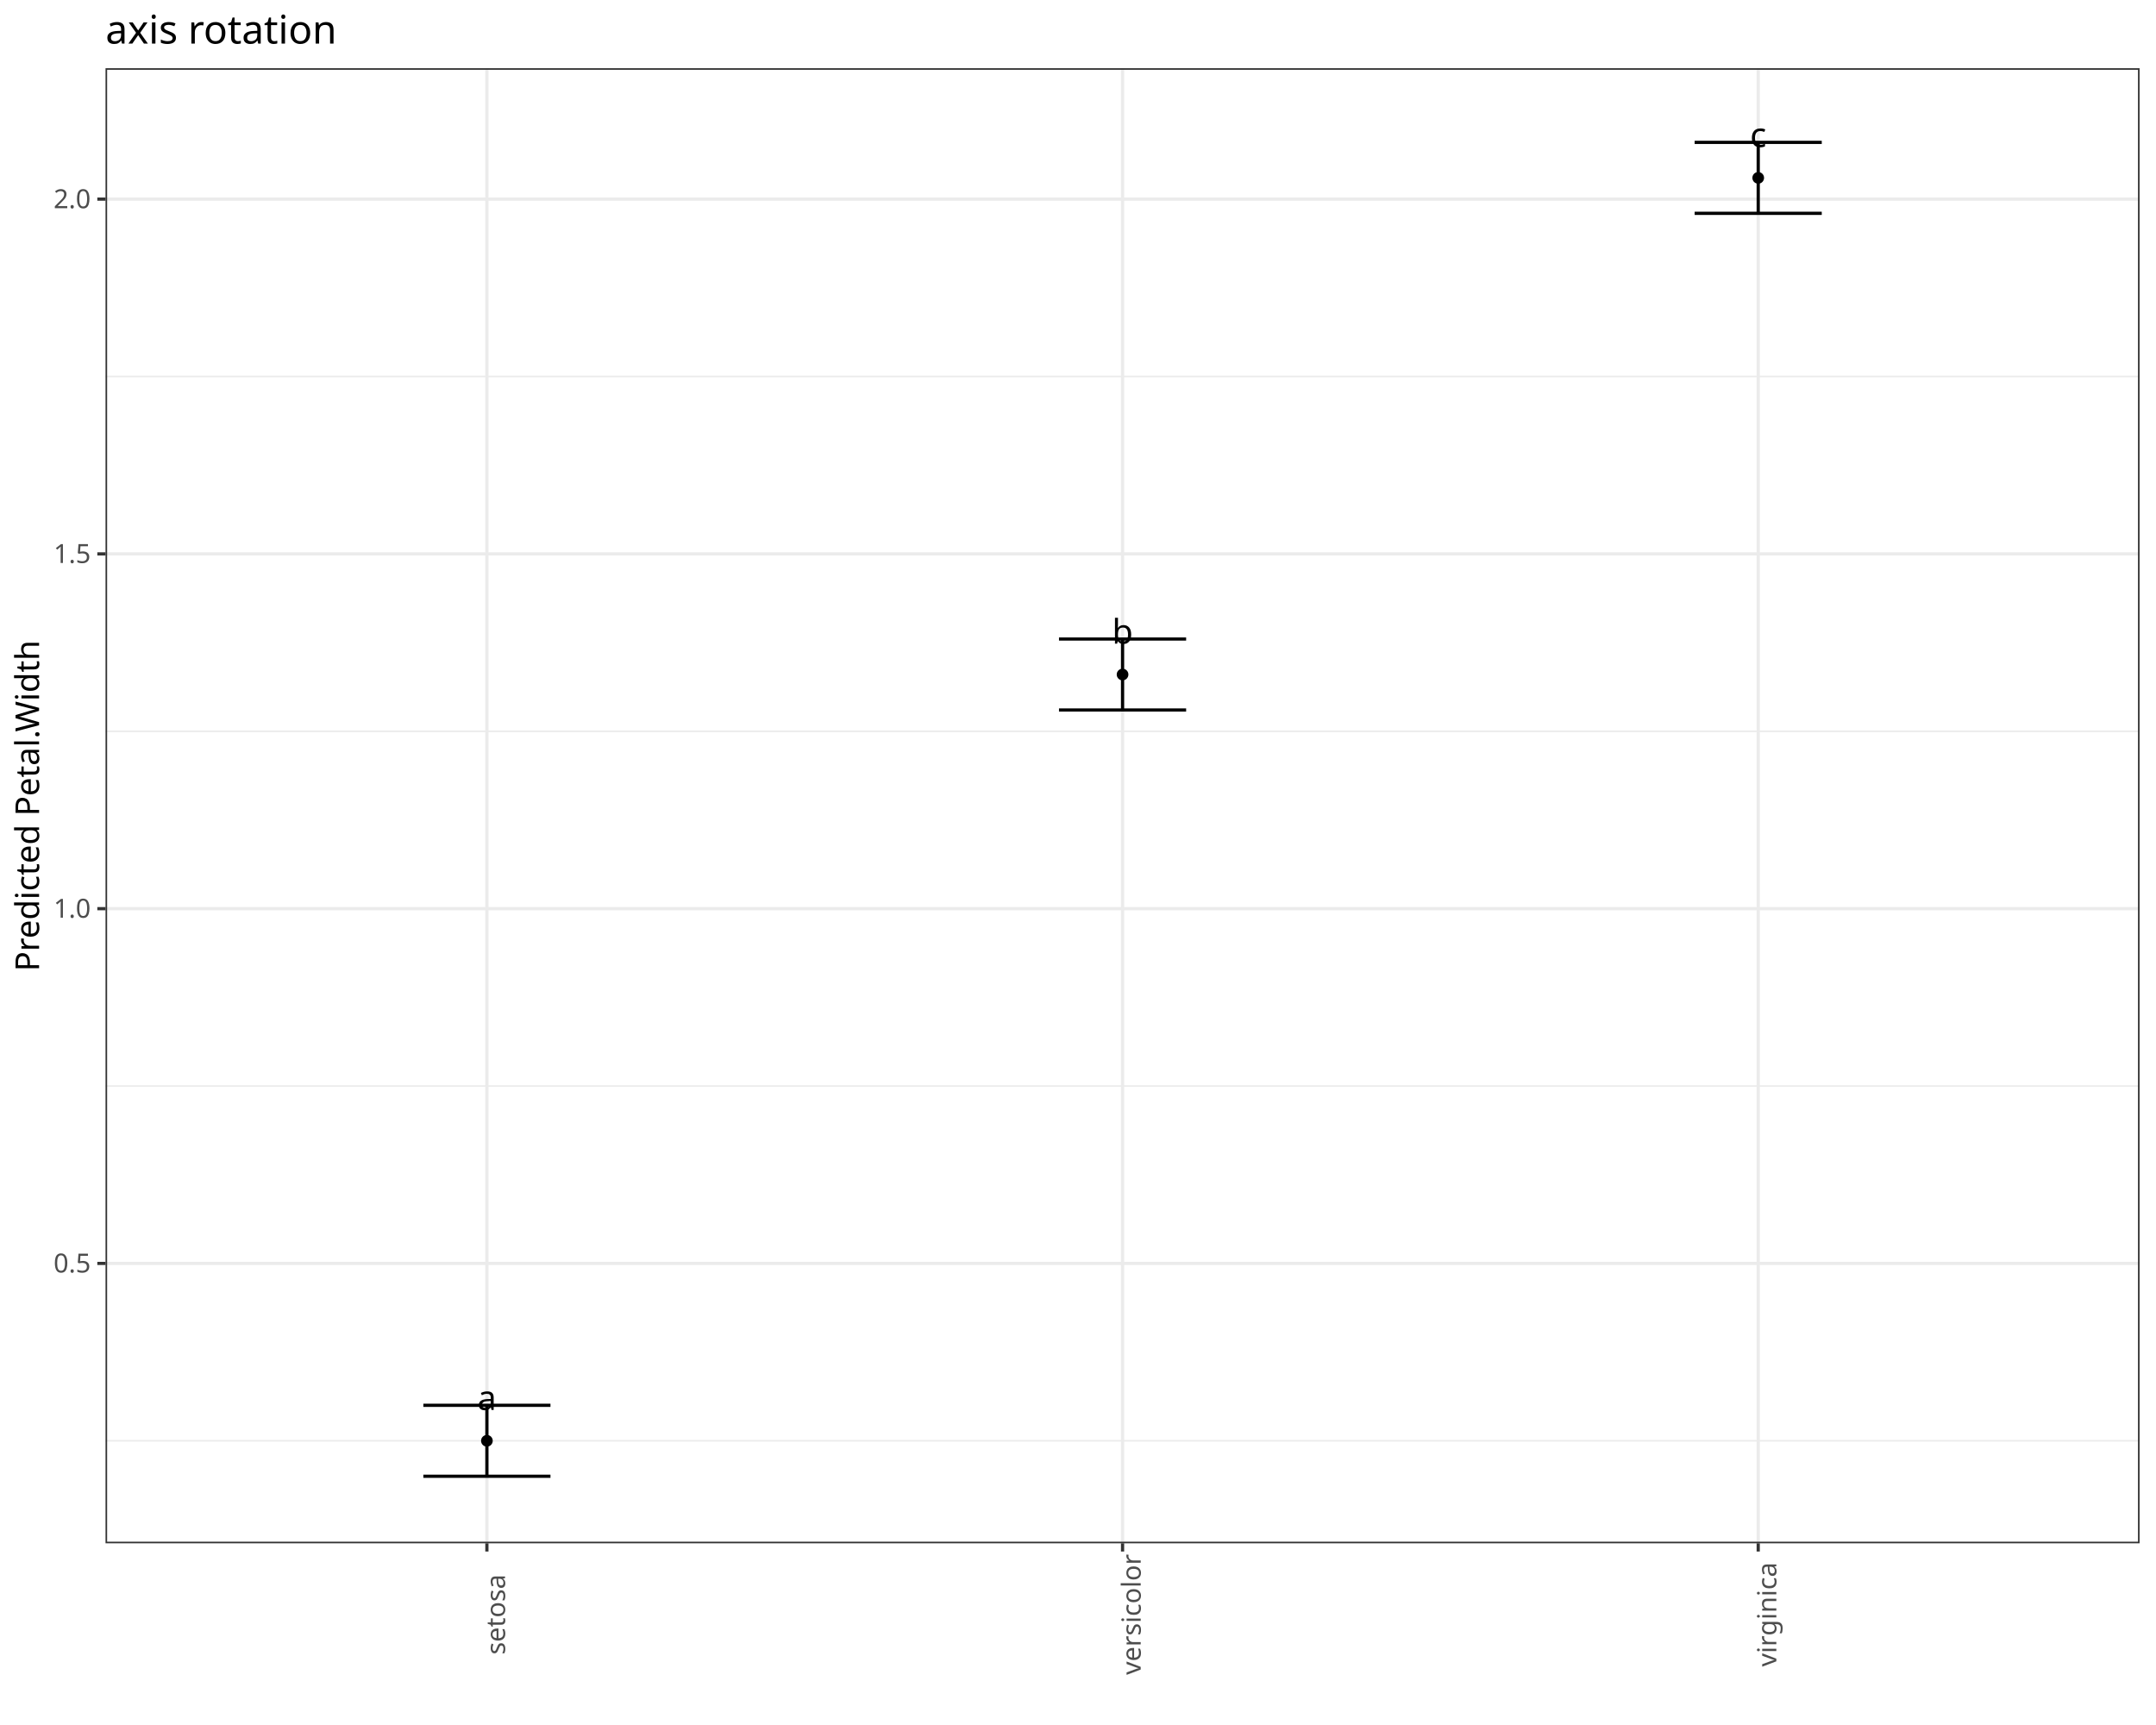
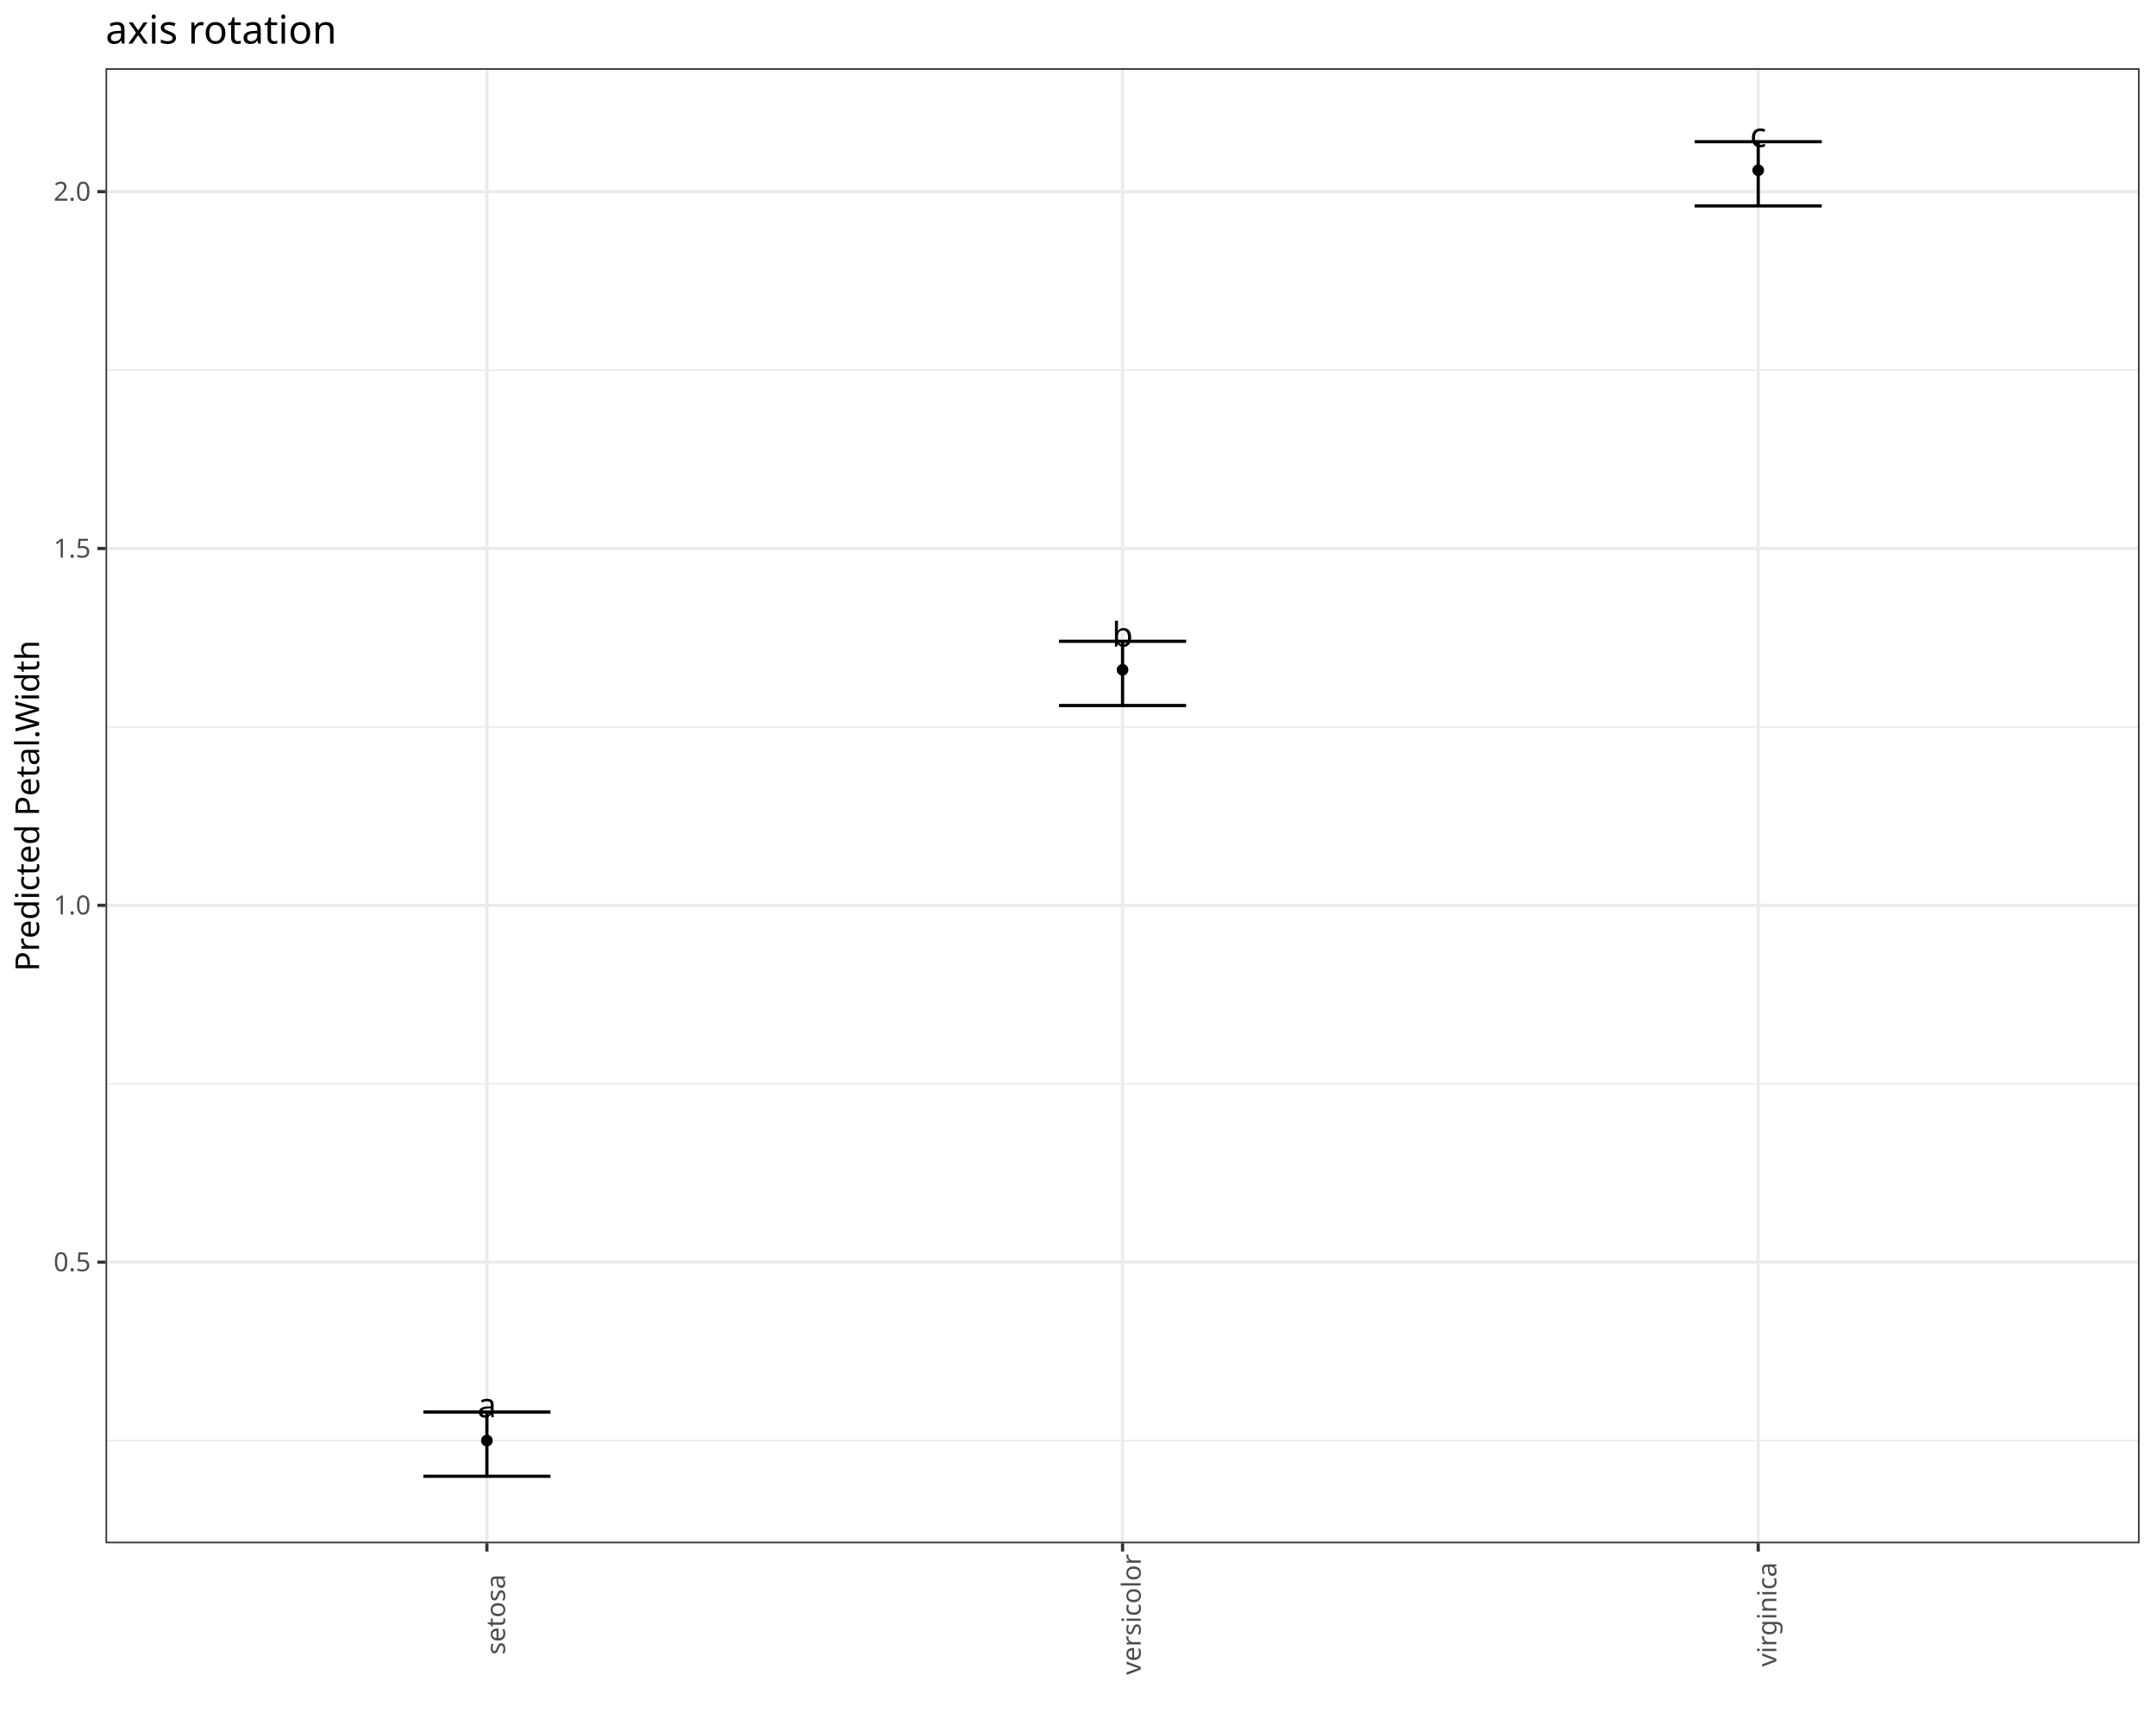
<svg xmlns="http://www.w3.org/2000/svg" class="svglite" data-engine-version="2.0" width="720.00pt" height="576.00pt" viewBox="0 0 720.00 576.00">
  <defs>
    <style type="text/css">
    .svglite line, .svglite polyline, .svglite polygon, .svglite path, .svglite rect, .svglite circle {
      fill: none;
      stroke: #000000;
      stroke-linecap: round;
      stroke-linejoin: round;
      stroke-miterlimit: 10.00;
    }
  </style>
  </defs>
  <rect width="100%" height="100%" style="stroke: none; fill: #FFFFFF;" />
  <defs>
    <clipPath id="cpMC4wMHw3MjAuMDB8MC4wMHw1NzYuMDA=">
      <rect x="0.00" y="0.00" width="720.00" height="576.00" />
    </clipPath>
  </defs>
  <g clip-path="url(#cpMC4wMHw3MjAuMDB8MC4wMHw1NzYuMDA=)">
    <rect x="0.00" y="0.00" width="720.00" height="576.00" style="stroke-width: 1.07; stroke: #FFFFFF; fill: #FFFFFF;" />
  </g>
  <defs>
    <clipPath id="cpMzUuMjR8NzE0LjUyfDIyLjc4fDUxNS4zMw==">
      <rect x="35.24" y="22.78" width="679.28" height="492.55" />
    </clipPath>
  </defs>
  <g clip-path="url(#cpMzUuMjR8NzE0LjUyfDIyLjc4fDUxNS4zMw==)">
    <rect x="35.24" y="22.78" width="679.28" height="492.55" style="stroke-width: 1.07; stroke: none; fill: #FFFFFF;" />
-     <polyline points="35.24,481.10 714.52,481.10 " style="stroke-width: 0.53; stroke: #EBEBEB; stroke-linecap: butt;" />
-     <polyline points="35.24,362.64 714.52,362.64 " style="stroke-width: 0.53; stroke: #EBEBEB; stroke-linecap: butt;" />
-     <polyline points="35.24,244.18 714.52,244.18 " style="stroke-width: 0.53; stroke: #EBEBEB; stroke-linecap: butt;" />
-     <polyline points="35.24,125.72 714.52,125.72 " style="stroke-width: 0.53; stroke: #EBEBEB; stroke-linecap: butt;" />
-     <polyline points="35.24,421.87 714.52,421.87 " style="stroke-width: 1.07; stroke: #EBEBEB; stroke-linecap: butt;" />
-     <polyline points="35.24,303.41 714.52,303.41 " style="stroke-width: 1.07; stroke: #EBEBEB; stroke-linecap: butt;" />
-     <polyline points="35.24,184.95 714.52,184.95 " style="stroke-width: 1.07; stroke: #EBEBEB; stroke-linecap: butt;" />
-     <polyline points="35.24,66.49 714.52,66.49 " style="stroke-width: 1.07; stroke: #EBEBEB; stroke-linecap: butt;" />
+     <polyline points="35.24,481.03 714.52,481.03 " style="stroke-width: 0.53; stroke: #EBEBEB; stroke-linecap: butt;" />
+     <polyline points="35.24,361.88 714.52,361.88 " style="stroke-width: 0.53; stroke: #EBEBEB; stroke-linecap: butt;" />
+     <polyline points="35.24,242.73 714.52,242.73 " style="stroke-width: 0.53; stroke: #EBEBEB; stroke-linecap: butt;" />
+     <polyline points="35.24,123.57 714.52,123.57 " style="stroke-width: 0.53; stroke: #EBEBEB; stroke-linecap: butt;" />
+     <polyline points="35.24,421.45 714.52,421.45 " style="stroke-width: 1.07; stroke: #EBEBEB; stroke-linecap: butt;" />
+     <polyline points="35.24,302.30 714.52,302.30 " style="stroke-width: 1.07; stroke: #EBEBEB; stroke-linecap: butt;" />
+     <polyline points="35.24,183.15 714.52,183.15 " style="stroke-width: 1.07; stroke: #EBEBEB; stroke-linecap: butt;" />
+     <polyline points="35.24,64.00 714.52,64.00 " style="stroke-width: 1.07; stroke: #EBEBEB; stroke-linecap: butt;" />
    <polyline points="162.60,515.33 162.60,22.78 " style="stroke-width: 1.07; stroke: #EBEBEB; stroke-linecap: butt;" />
    <polyline points="374.88,515.33 374.88,22.78 " style="stroke-width: 1.07; stroke: #EBEBEB; stroke-linecap: butt;" />
    <polyline points="587.16,515.33 587.16,22.78 " style="stroke-width: 1.07; stroke: #EBEBEB; stroke-linecap: butt;" />
-     <polyline points="141.38,469.25 183.83,469.25 " style="stroke-width: 1.07; stroke-linecap: butt;" />
-     <polyline points="162.60,469.25 162.60,492.94 " style="stroke-width: 1.07; stroke-linecap: butt;" />
+     <polyline points="141.38,471.50 183.83,471.50 " style="stroke-width: 1.07; stroke-linecap: butt;" />
+     <polyline points="162.60,471.50 162.60,492.94 " style="stroke-width: 1.07; stroke-linecap: butt;" />
    <polyline points="141.38,492.94 183.83,492.94 " style="stroke-width: 1.07; stroke-linecap: butt;" />
-     <polyline points="353.65,213.38 396.11,213.38 " style="stroke-width: 1.07; stroke-linecap: butt;" />
-     <polyline points="374.88,213.38 374.88,237.07 " style="stroke-width: 1.07; stroke-linecap: butt;" />
-     <polyline points="353.65,237.07 396.11,237.07 " style="stroke-width: 1.07; stroke-linecap: butt;" />
-     <polyline points="565.93,47.54 608.38,47.54 " style="stroke-width: 1.07; stroke-linecap: butt;" />
-     <polyline points="587.16,47.54 587.16,71.23 " style="stroke-width: 1.07; stroke-linecap: butt;" />
-     <polyline points="565.93,71.23 608.38,71.23 " style="stroke-width: 1.07; stroke-linecap: butt;" />
-     <text x="162.60" y="470.80" text-anchor="middle" style="font-size: 11.38px; font-family: sans;" textLength="6.33px" lengthAdjust="spacingAndGlyphs">a</text>
-     <text x="374.88" y="214.93" text-anchor="middle" style="font-size: 11.38px; font-family: sans;" textLength="6.33px" lengthAdjust="spacingAndGlyphs">b</text>
+     <polyline points="353.65,214.13 396.11,214.13 " style="stroke-width: 1.07; stroke-linecap: butt;" />
+     <polyline points="374.88,214.13 374.88,235.58 " style="stroke-width: 1.07; stroke-linecap: butt;" />
+     <polyline points="353.65,235.58 396.11,235.58 " style="stroke-width: 1.07; stroke-linecap: butt;" />
+     <polyline points="565.93,47.32 608.38,47.32 " style="stroke-width: 1.07; stroke-linecap: butt;" />
+     <polyline points="587.16,47.32 587.16,68.76 " style="stroke-width: 1.07; stroke-linecap: butt;" />
+     <polyline points="565.93,68.76 608.38,68.76 " style="stroke-width: 1.07; stroke-linecap: butt;" />
+     <text x="162.60" y="473.27" text-anchor="middle" style="font-size: 11.38px; font-family: sans;" textLength="6.33px" lengthAdjust="spacingAndGlyphs">a</text>
+     <text x="374.88" y="215.90" text-anchor="middle" style="font-size: 11.38px; font-family: sans;" textLength="6.33px" lengthAdjust="spacingAndGlyphs">b</text>
    <text x="587.16" y="49.09" text-anchor="middle" style="font-size: 11.38px; font-family: sans;" textLength="5.70px" lengthAdjust="spacingAndGlyphs">c</text>
-     <circle cx="162.60" cy="481.10" r="1.95" style="stroke-width: 0.71; stroke: none; fill: #000000;" />
-     <circle cx="374.88" cy="225.23" r="1.95" style="stroke-width: 0.71; stroke: none; fill: #000000;" />
-     <circle cx="587.16" cy="59.39" r="1.95" style="stroke-width: 0.71; stroke: none; fill: #000000;" />
+     <circle cx="162.60" cy="481.03" r="1.95" style="stroke-width: 0.71; stroke: none; fill: #000000;" />
+     <circle cx="374.88" cy="223.66" r="1.95" style="stroke-width: 0.71; stroke: none; fill: #000000;" />
+     <circle cx="587.16" cy="56.85" r="1.95" style="stroke-width: 0.71; stroke: none; fill: #000000;" />
    <rect x="35.24" y="22.78" width="679.28" height="492.55" style="stroke-width: 1.07; stroke: #333333;" />
  </g>
  <g clip-path="url(#cpMC4wMHw3MjAuMDB8MC4wMHw1NzYuMDA=)">
-     <text x="30.31" y="424.90" text-anchor="end" style="font-size: 8.80px; fill: #4D4D4D; font-family: sans;" textLength="12.23px" lengthAdjust="spacingAndGlyphs">0.5</text>
-     <text x="30.31" y="306.44" text-anchor="end" style="font-size: 8.80px; fill: #4D4D4D; font-family: sans;" textLength="12.23px" lengthAdjust="spacingAndGlyphs">1.0</text>
-     <text x="30.31" y="187.98" text-anchor="end" style="font-size: 8.80px; fill: #4D4D4D; font-family: sans;" textLength="12.23px" lengthAdjust="spacingAndGlyphs">1.5</text>
-     <text x="30.31" y="69.52" text-anchor="end" style="font-size: 8.80px; fill: #4D4D4D; font-family: sans;" textLength="12.23px" lengthAdjust="spacingAndGlyphs">2.0</text>
-     <polyline points="32.50,421.87 35.24,421.87 " style="stroke-width: 1.07; stroke: #333333; stroke-linecap: butt;" />
-     <polyline points="32.50,303.41 35.24,303.41 " style="stroke-width: 1.07; stroke: #333333; stroke-linecap: butt;" />
-     <polyline points="32.50,184.95 35.24,184.95 " style="stroke-width: 1.07; stroke: #333333; stroke-linecap: butt;" />
-     <polyline points="32.50,66.49 35.24,66.49 " style="stroke-width: 1.07; stroke: #333333; stroke-linecap: butt;" />
+     <text x="30.31" y="424.48" text-anchor="end" style="font-size: 8.80px; fill: #4D4D4D; font-family: sans;" textLength="12.23px" lengthAdjust="spacingAndGlyphs">0.5</text>
+     <text x="30.31" y="305.33" text-anchor="end" style="font-size: 8.80px; fill: #4D4D4D; font-family: sans;" textLength="12.23px" lengthAdjust="spacingAndGlyphs">1.0</text>
+     <text x="30.31" y="186.18" text-anchor="end" style="font-size: 8.80px; fill: #4D4D4D; font-family: sans;" textLength="12.23px" lengthAdjust="spacingAndGlyphs">1.5</text>
+     <text x="30.31" y="67.03" text-anchor="end" style="font-size: 8.80px; fill: #4D4D4D; font-family: sans;" textLength="12.23px" lengthAdjust="spacingAndGlyphs">2.0</text>
+     <polyline points="32.50,421.45 35.24,421.45 " style="stroke-width: 1.07; stroke: #333333; stroke-linecap: butt;" />
+     <polyline points="32.50,302.30 35.24,302.30 " style="stroke-width: 1.07; stroke: #333333; stroke-linecap: butt;" />
+     <polyline points="32.50,183.15 35.24,183.15 " style="stroke-width: 1.07; stroke: #333333; stroke-linecap: butt;" />
+     <polyline points="32.50,64.00 35.24,64.00 " style="stroke-width: 1.07; stroke: #333333; stroke-linecap: butt;" />
    <polyline points="162.60,518.07 162.60,515.33 " style="stroke-width: 1.07; stroke: #333333; stroke-linecap: butt;" />
    <polyline points="374.88,518.07 374.88,515.33 " style="stroke-width: 1.07; stroke: #333333; stroke-linecap: butt;" />
    <polyline points="587.16,518.07 587.16,515.33 " style="stroke-width: 1.07; stroke: #333333; stroke-linecap: butt;" />
    <text transform="translate(168.66,539.10) rotate(-90)" text-anchor="middle" style="font-size: 8.80px; fill: #4D4D4D; font-family: sans;" textLength="25.94px" lengthAdjust="spacingAndGlyphs">setosa</text>
    <text transform="translate(380.94,539.10) rotate(-90)" text-anchor="middle" style="font-size: 8.80px; fill: #4D4D4D; font-family: sans;" textLength="37.66px" lengthAdjust="spacingAndGlyphs">versicolor</text>
    <text transform="translate(593.21,539.10) rotate(-90)" text-anchor="middle" style="font-size: 8.80px; fill: #4D4D4D; font-family: sans;" textLength="32.28px" lengthAdjust="spacingAndGlyphs">virginica</text>
    <text transform="translate(13.05,269.06) rotate(-90)" text-anchor="middle" style="font-size: 11.00px; font-family: sans;" textLength="105.78px" lengthAdjust="spacingAndGlyphs">Predicted Petal.Width</text>
    <text x="35.24" y="14.56" style="font-size: 13.20px; font-family: sans;" textLength="71.18px" lengthAdjust="spacingAndGlyphs">axis rotation</text>
  </g>
</svg>
